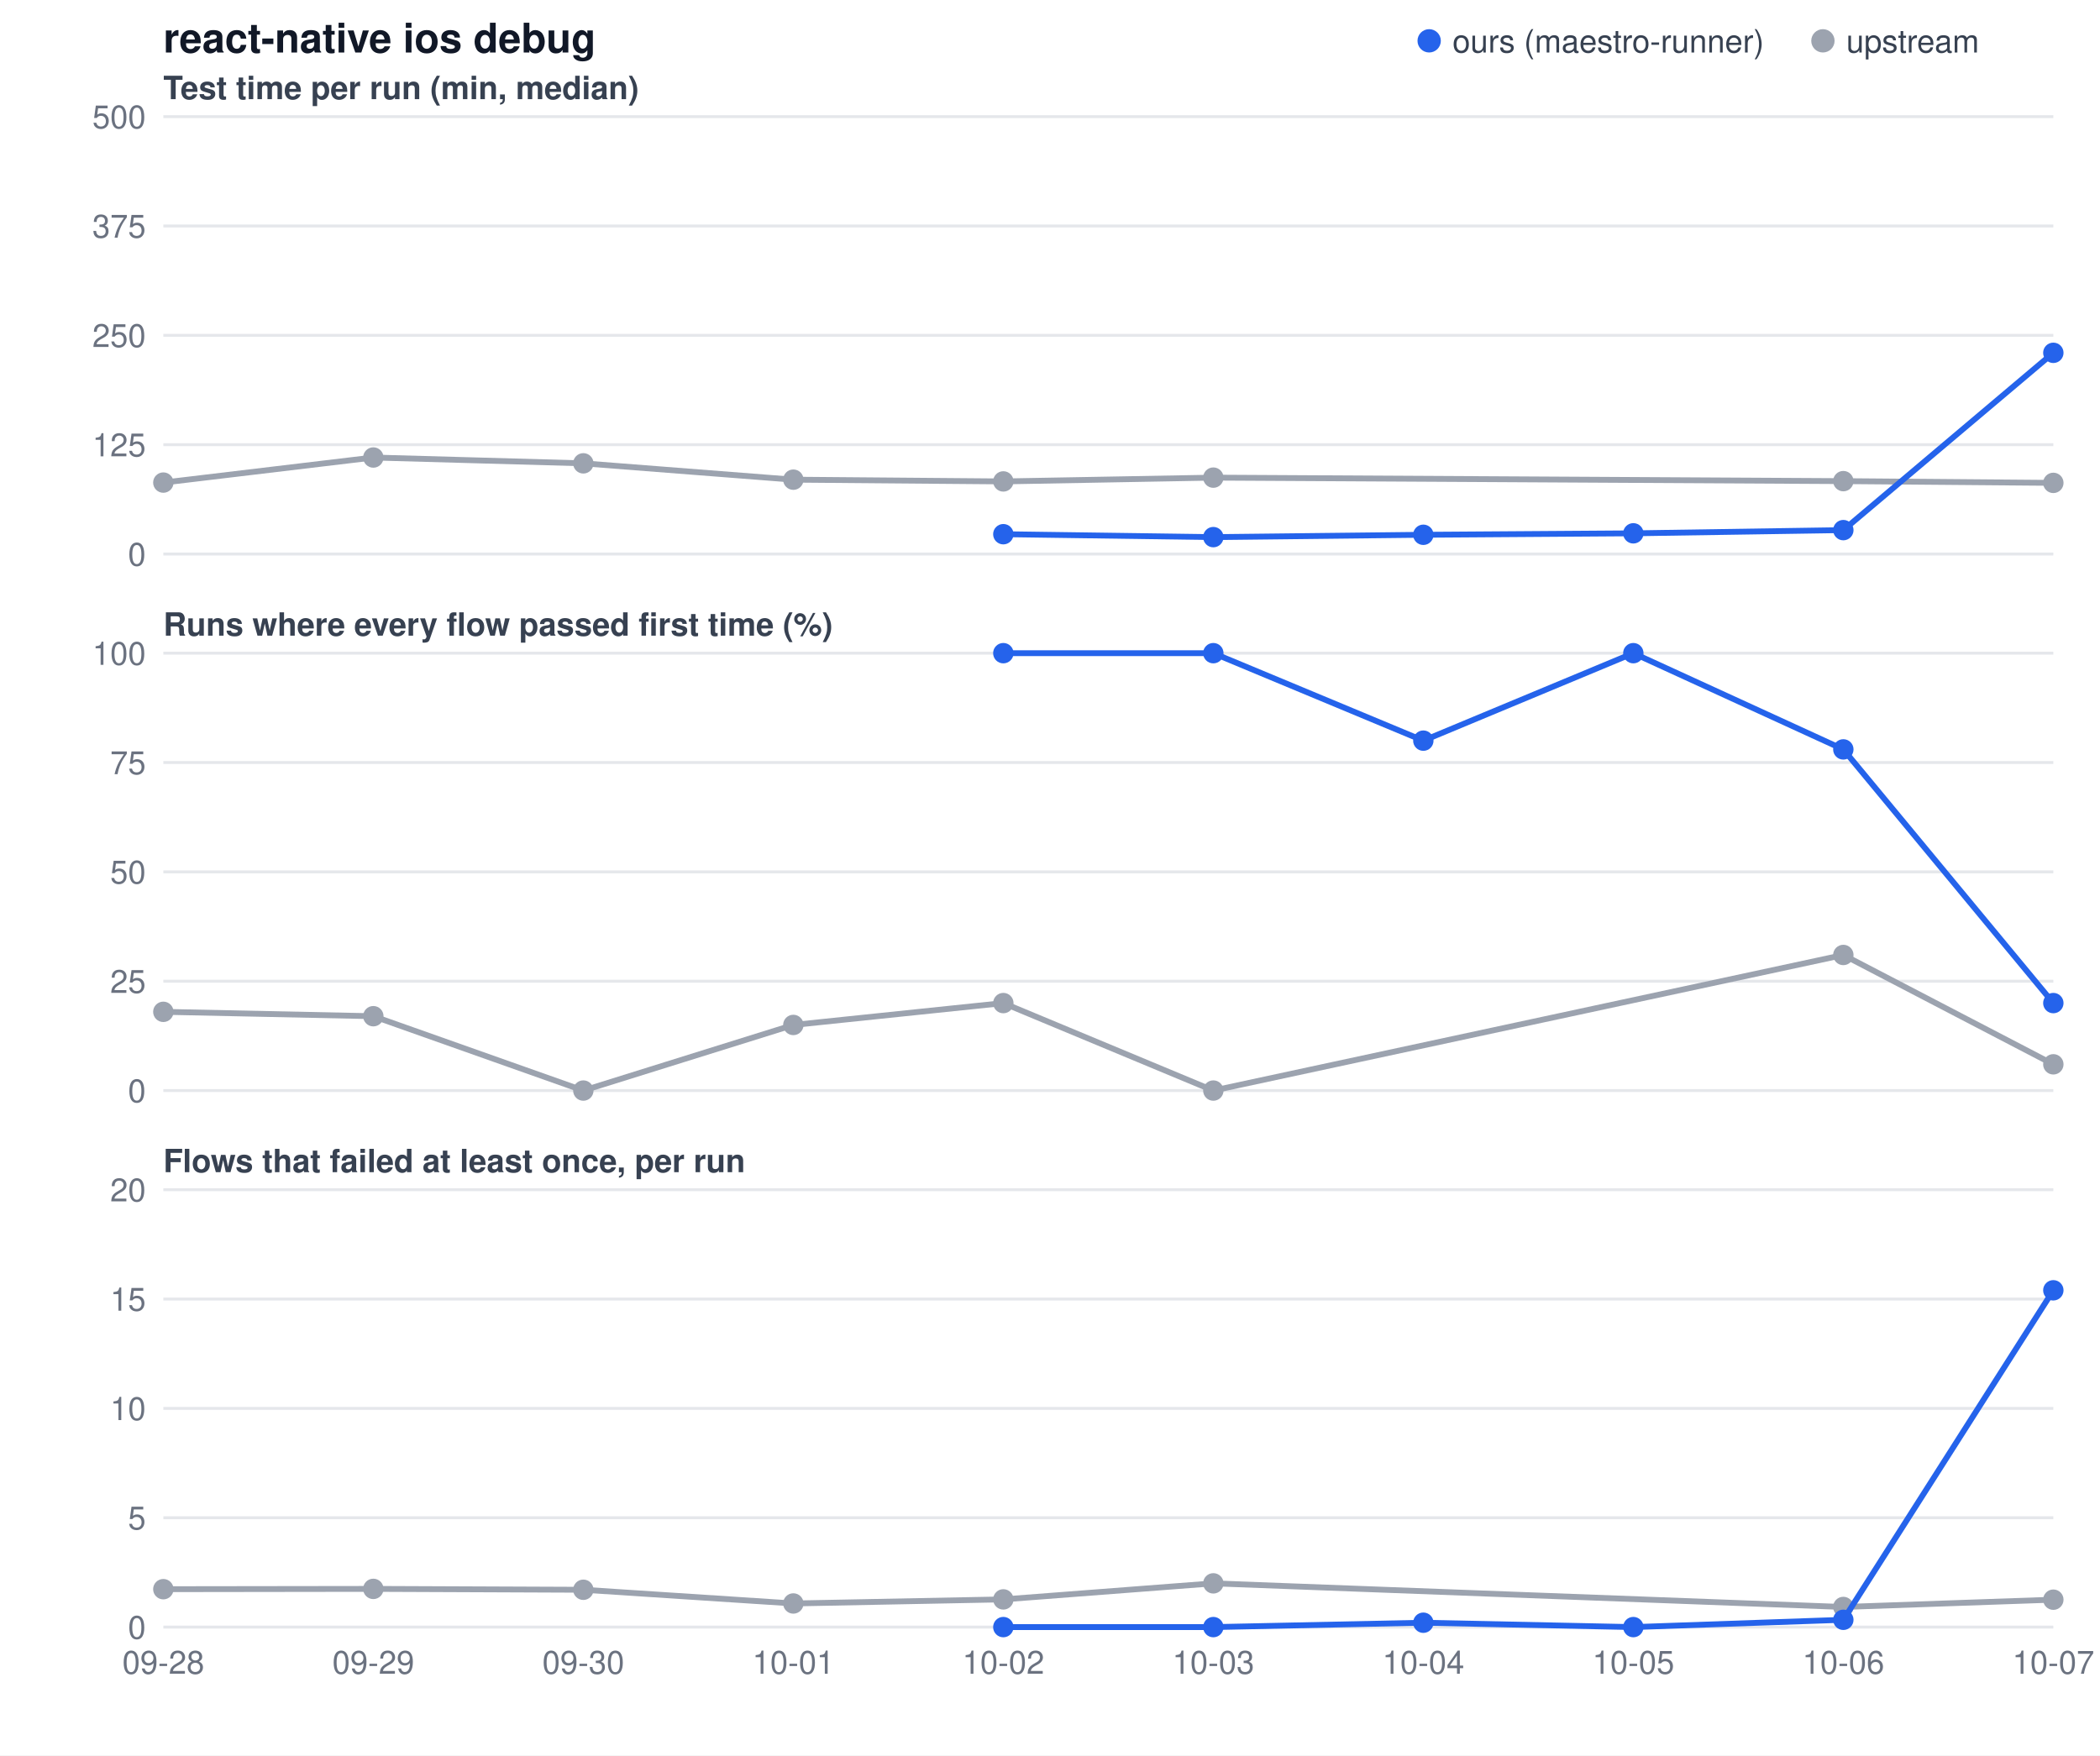
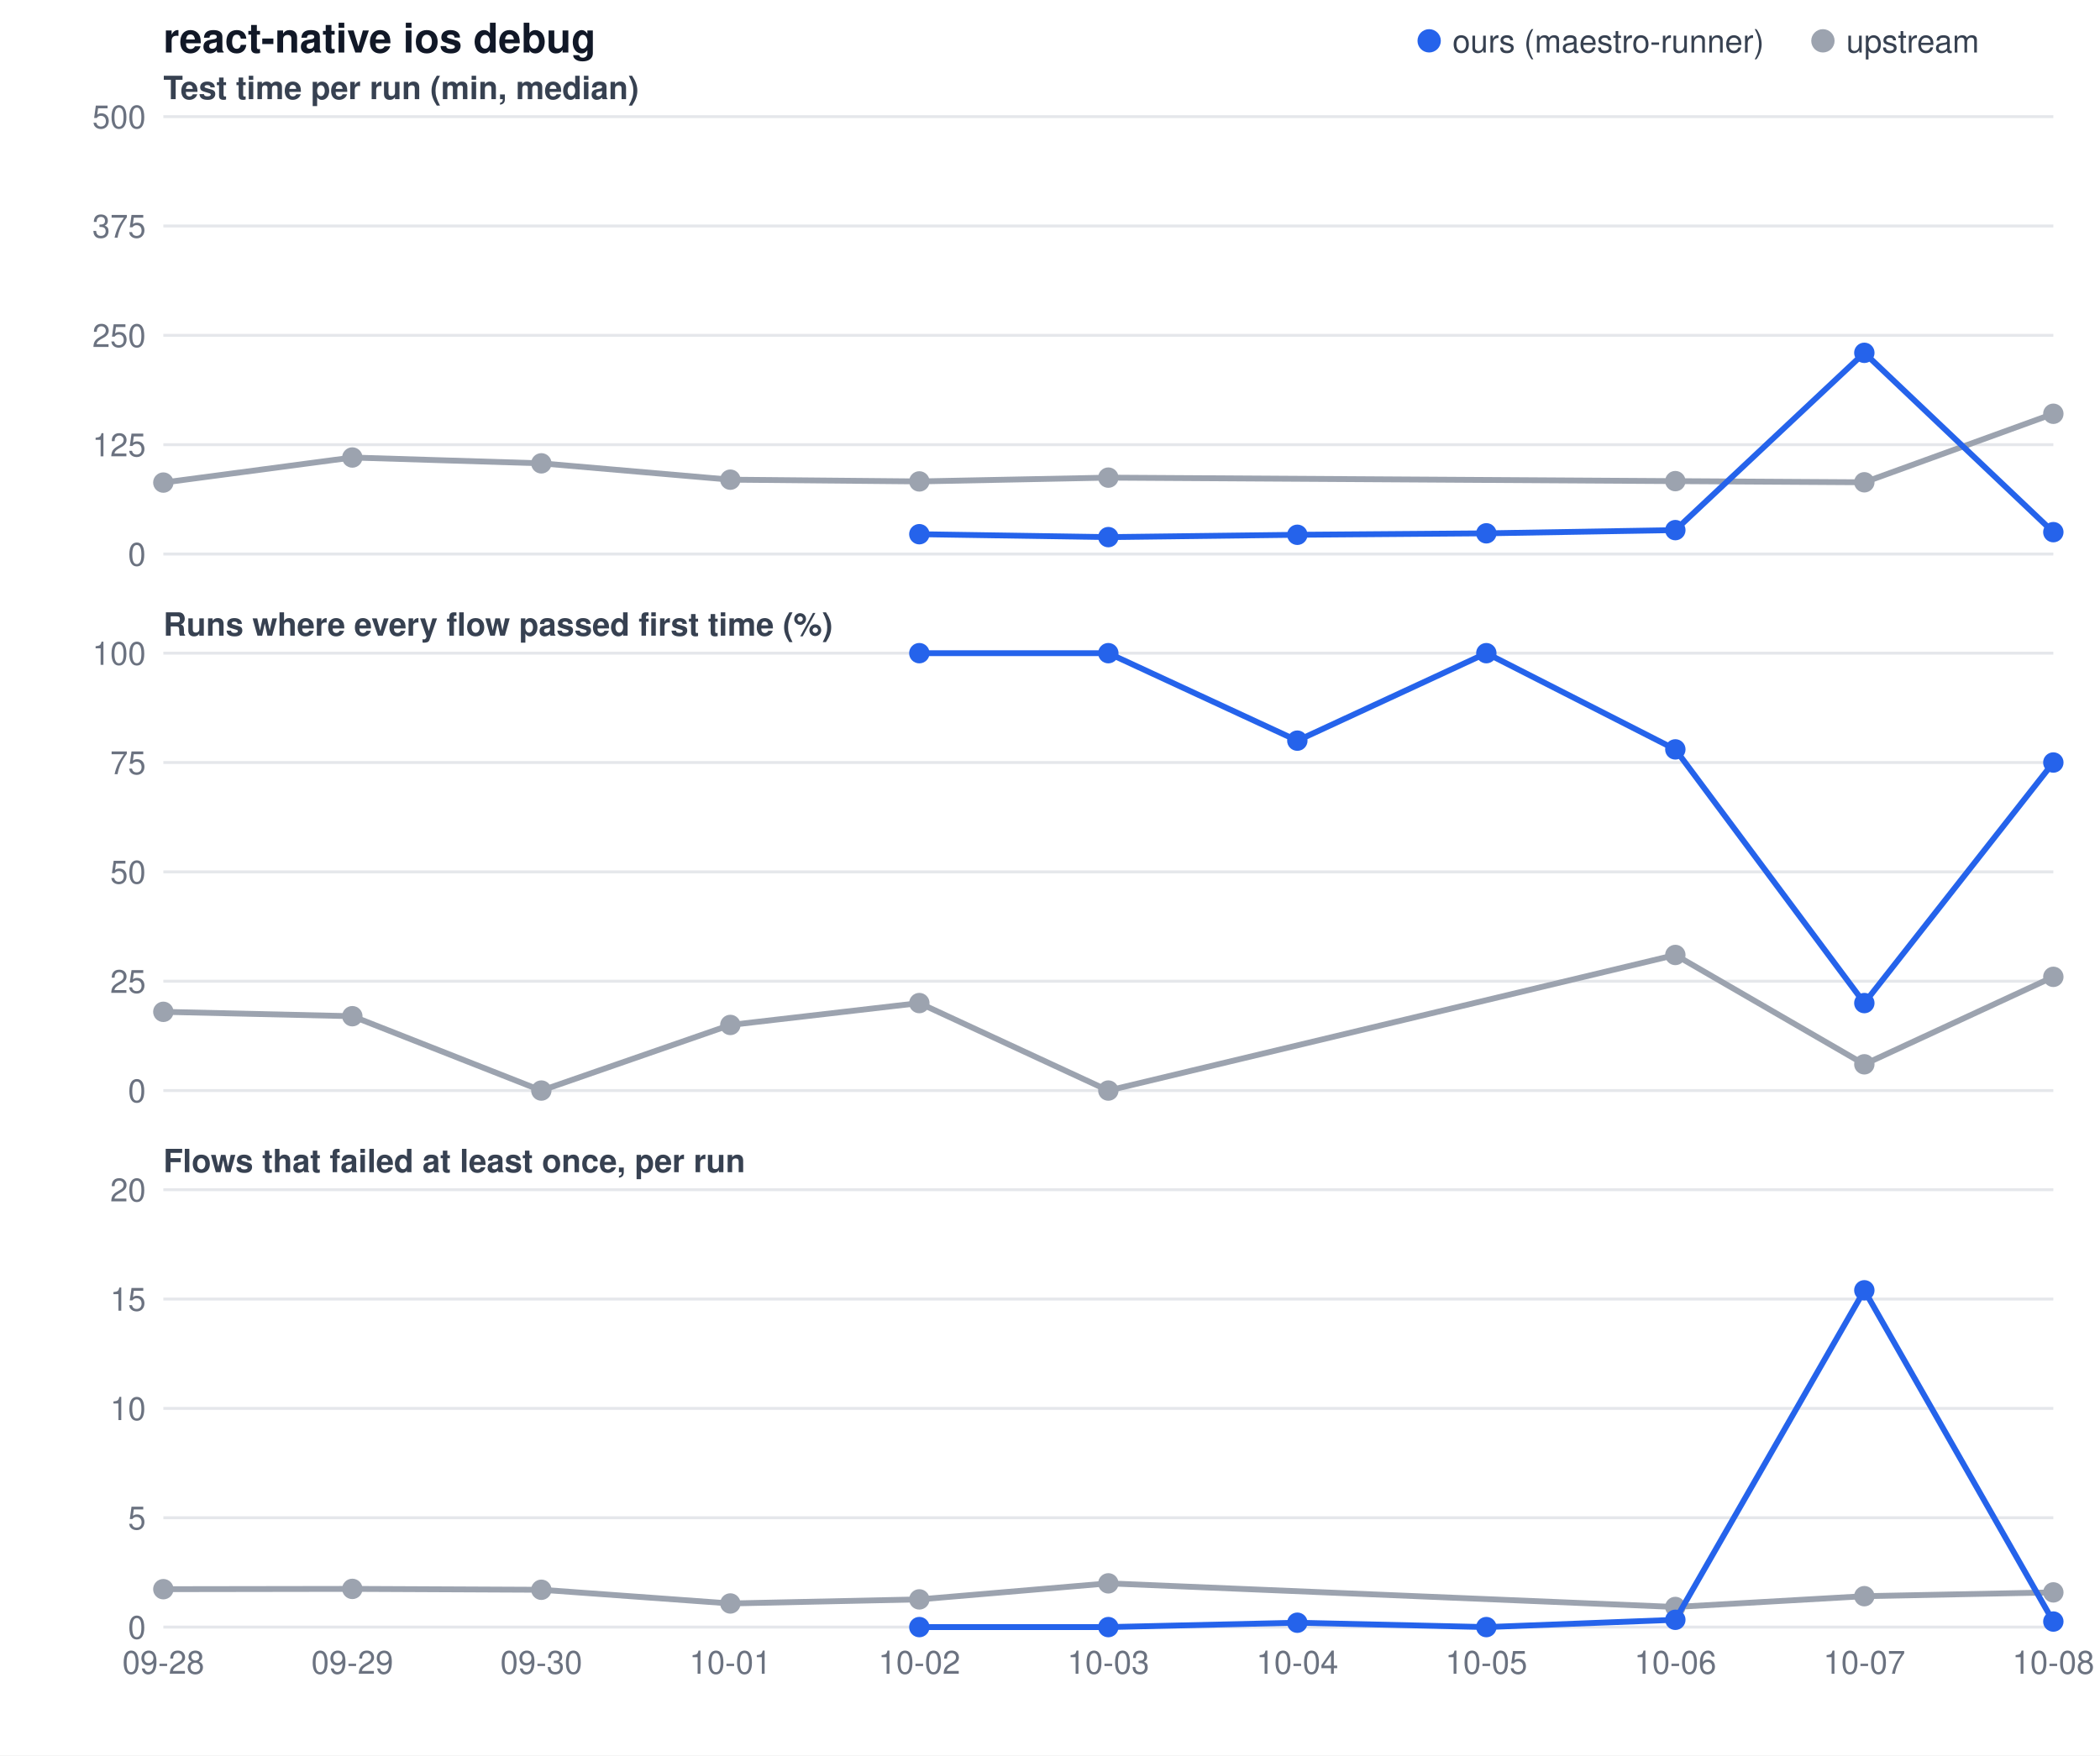
<svg xmlns="http://www.w3.org/2000/svg" width="720" height="602" font-family="-apple-system,Segoe UI,Helvetica,Arial,sans-serif" font-size="11">
  <rect width="100%" height="100%" fill="#ffffff" />
  <text x="56" y="18" font-size="14" font-weight="600" fill="#111827">react-native ios debug</text>
  <circle cx="490" cy="14" r="4" fill="#2563eb" />
  <text x="498" y="18" fill="#374151">ours (maestro-runner)</text>
  <circle cx="625" cy="14" r="4" fill="#9ca3af" />
  <text x="633" y="18" fill="#374151">upstream</text>
  <text x="56" y="34" fill="#374151" font-weight="600">Test time per run (min, median)</text>
  <line x1="56" x2="704" y1="190.0" y2="190.0" stroke="#e5e7eb" />
  <text x="50" y="194.0" text-anchor="end" fill="#6b7280">0</text>
  <line x1="56" x2="704" y1="152.5" y2="152.5" stroke="#e5e7eb" />
  <text x="50" y="156.5" text-anchor="end" fill="#6b7280">125</text>
  <line x1="56" x2="704" y1="115.0" y2="115.0" stroke="#e5e7eb" />
  <text x="50" y="119.0" text-anchor="end" fill="#6b7280">250</text>
  <line x1="56" x2="704" y1="77.5" y2="77.5" stroke="#e5e7eb" />
  <text x="50" y="81.5" text-anchor="end" fill="#6b7280">375</text>
  <line x1="56" x2="704" y1="40.0" y2="40.0" stroke="#e5e7eb" />
  <text x="50" y="44.0" text-anchor="end" fill="#6b7280">500</text>
-   <polyline fill="none" stroke="#9ca3af" stroke-width="2" points="56.0,165.5 128.0,156.9 200.0,158.9 272.0,164.5 344.0,165.1 416.0,163.8 632.0,165.0 704.0,165.6" />
+   <polyline fill="none" stroke="#9ca3af" stroke-width="2" points="56.0,165.5 120.8,156.9 185.6,158.9 250.4,164.5 315.2,165.1 380.0,163.8 574.4,165.0 639.2,165.4 704.0,141.9" />
  <circle cx="56.0" cy="165.5" r="3.5" fill="#9ca3af" />
-   <circle cx="128.0" cy="156.9" r="3.5" fill="#9ca3af" />
-   <circle cx="200.0" cy="158.9" r="3.5" fill="#9ca3af" />
-   <circle cx="272.0" cy="164.5" r="3.5" fill="#9ca3af" />
-   <circle cx="344.0" cy="165.1" r="3.5" fill="#9ca3af" />
-   <circle cx="416.0" cy="163.8" r="3.5" fill="#9ca3af" />
-   <circle cx="632.0" cy="165.0" r="3.5" fill="#9ca3af" />
-   <circle cx="704.0" cy="165.6" r="3.5" fill="#9ca3af" />
-   <polyline fill="none" stroke="#2563eb" stroke-width="2" points="344.0,183.2 416.0,184.2 488.0,183.4 560.0,182.9 632.0,181.8 704.0,121.0" />
-   <circle cx="344.0" cy="183.2" r="3.5" fill="#2563eb" />
-   <circle cx="416.0" cy="184.2" r="3.5" fill="#2563eb" />
-   <circle cx="488.0" cy="183.4" r="3.5" fill="#2563eb" />
-   <circle cx="560.0" cy="182.9" r="3.5" fill="#2563eb" />
-   <circle cx="632.0" cy="181.8" r="3.5" fill="#2563eb" />
-   <circle cx="704.0" cy="121.0" r="3.5" fill="#2563eb" />
+   <circle cx="120.8" cy="156.9" r="3.5" fill="#9ca3af" />
+   <circle cx="185.6" cy="158.9" r="3.5" fill="#9ca3af" />
+   <circle cx="250.4" cy="164.5" r="3.5" fill="#9ca3af" />
+   <circle cx="315.2" cy="165.1" r="3.5" fill="#9ca3af" />
+   <circle cx="380.0" cy="163.8" r="3.5" fill="#9ca3af" />
+   <circle cx="574.4" cy="165.0" r="3.5" fill="#9ca3af" />
+   <circle cx="639.2" cy="165.4" r="3.5" fill="#9ca3af" />
+   <circle cx="704.0" cy="141.9" r="3.5" fill="#9ca3af" />
+   <polyline fill="none" stroke="#2563eb" stroke-width="2" points="315.2,183.2 380.0,184.2 444.8,183.4 509.6,182.9 574.4,181.8 639.2,121.0 704.0,182.5" />
+   <circle cx="315.2" cy="183.2" r="3.5" fill="#2563eb" />
+   <circle cx="380.0" cy="184.2" r="3.5" fill="#2563eb" />
+   <circle cx="444.8" cy="183.4" r="3.5" fill="#2563eb" />
+   <circle cx="509.6" cy="182.9" r="3.5" fill="#2563eb" />
+   <circle cx="574.4" cy="181.8" r="3.5" fill="#2563eb" />
+   <circle cx="639.2" cy="121.0" r="3.5" fill="#2563eb" />
+   <circle cx="704.0" cy="182.5" r="3.5" fill="#2563eb" />
  <text x="56" y="218" fill="#374151" font-weight="600">Runs where every flow passed first time (%)</text>
  <line x1="56" x2="704" y1="374.0" y2="374.0" stroke="#e5e7eb" />
  <text x="50" y="378.0" text-anchor="end" fill="#6b7280">0</text>
  <line x1="56" x2="704" y1="336.5" y2="336.5" stroke="#e5e7eb" />
  <text x="50" y="340.5" text-anchor="end" fill="#6b7280">25</text>
  <line x1="56" x2="704" y1="299.0" y2="299.0" stroke="#e5e7eb" />
  <text x="50" y="303.0" text-anchor="end" fill="#6b7280">50</text>
  <line x1="56" x2="704" y1="261.5" y2="261.5" stroke="#e5e7eb" />
  <text x="50" y="265.5" text-anchor="end" fill="#6b7280">75</text>
  <line x1="56" x2="704" y1="224.0" y2="224.0" stroke="#e5e7eb" />
  <text x="50" y="228.0" text-anchor="end" fill="#6b7280">100</text>
-   <polyline fill="none" stroke="#9ca3af" stroke-width="2" points="56.0,347.0 128.0,348.5 200.0,374.0 272.0,351.5 344.0,344.0 416.0,374.0 632.0,327.5 704.0,365.0" />
+   <polyline fill="none" stroke="#9ca3af" stroke-width="2" points="56.0,347.0 120.8,348.5 185.6,374.0 250.4,351.5 315.2,344.0 380.0,374.0 574.4,327.5 639.2,365.0 704.0,335.0" />
  <circle cx="56.0" cy="347.0" r="3.5" fill="#9ca3af" />
-   <circle cx="128.0" cy="348.5" r="3.5" fill="#9ca3af" />
-   <circle cx="200.0" cy="374.0" r="3.5" fill="#9ca3af" />
-   <circle cx="272.0" cy="351.5" r="3.5" fill="#9ca3af" />
-   <circle cx="344.0" cy="344.0" r="3.5" fill="#9ca3af" />
-   <circle cx="416.0" cy="374.0" r="3.5" fill="#9ca3af" />
-   <circle cx="632.0" cy="327.5" r="3.5" fill="#9ca3af" />
-   <circle cx="704.0" cy="365.0" r="3.5" fill="#9ca3af" />
-   <polyline fill="none" stroke="#2563eb" stroke-width="2" points="344.0,224.0 416.0,224.0 488.0,254.0 560.0,224.0 632.0,257.0 704.0,344.0" />
-   <circle cx="344.0" cy="224.0" r="3.5" fill="#2563eb" />
-   <circle cx="416.0" cy="224.0" r="3.5" fill="#2563eb" />
-   <circle cx="488.0" cy="254.0" r="3.5" fill="#2563eb" />
-   <circle cx="560.0" cy="224.0" r="3.5" fill="#2563eb" />
-   <circle cx="632.0" cy="257.0" r="3.5" fill="#2563eb" />
-   <circle cx="704.0" cy="344.0" r="3.5" fill="#2563eb" />
+   <circle cx="120.8" cy="348.5" r="3.5" fill="#9ca3af" />
+   <circle cx="185.6" cy="374.0" r="3.5" fill="#9ca3af" />
+   <circle cx="250.4" cy="351.5" r="3.5" fill="#9ca3af" />
+   <circle cx="315.2" cy="344.0" r="3.5" fill="#9ca3af" />
+   <circle cx="380.0" cy="374.0" r="3.5" fill="#9ca3af" />
+   <circle cx="574.4" cy="327.5" r="3.5" fill="#9ca3af" />
+   <circle cx="639.2" cy="365.0" r="3.5" fill="#9ca3af" />
+   <circle cx="704.0" cy="335.0" r="3.5" fill="#9ca3af" />
+   <polyline fill="none" stroke="#2563eb" stroke-width="2" points="315.2,224.0 380.0,224.0 444.8,254.0 509.6,224.0 574.4,257.0 639.2,344.0 704.0,261.5" />
+   <circle cx="315.2" cy="224.0" r="3.5" fill="#2563eb" />
+   <circle cx="380.0" cy="224.0" r="3.5" fill="#2563eb" />
+   <circle cx="444.8" cy="254.0" r="3.5" fill="#2563eb" />
+   <circle cx="509.6" cy="224.0" r="3.5" fill="#2563eb" />
+   <circle cx="574.4" cy="257.0" r="3.5" fill="#2563eb" />
+   <circle cx="639.2" cy="344.0" r="3.5" fill="#2563eb" />
+   <circle cx="704.0" cy="261.5" r="3.5" fill="#2563eb" />
  <text x="56" y="402" fill="#374151" font-weight="600">Flows that failed at least once, per run</text>
  <line x1="56" x2="704" y1="558.0" y2="558.0" stroke="#e5e7eb" />
  <text x="50" y="562.0" text-anchor="end" fill="#6b7280">0</text>
  <line x1="56" x2="704" y1="520.5" y2="520.5" stroke="#e5e7eb" />
  <text x="50" y="524.5" text-anchor="end" fill="#6b7280">5</text>
  <line x1="56" x2="704" y1="483.0" y2="483.0" stroke="#e5e7eb" />
  <text x="50" y="487.0" text-anchor="end" fill="#6b7280">10</text>
  <line x1="56" x2="704" y1="445.5" y2="445.5" stroke="#e5e7eb" />
  <text x="50" y="449.5" text-anchor="end" fill="#6b7280">15</text>
  <line x1="56" x2="704" y1="408.0" y2="408.0" stroke="#e5e7eb" />
  <text x="50" y="412.0" text-anchor="end" fill="#6b7280">20</text>
-   <polyline fill="none" stroke="#9ca3af" stroke-width="2" points="56.0,545.0 128.0,544.9 200.0,545.2 272.0,549.9 344.0,548.5 416.0,543.0 632.0,551.1 704.0,548.6" />
+   <polyline fill="none" stroke="#9ca3af" stroke-width="2" points="56.0,545.0 120.8,544.9 185.6,545.2 250.4,549.9 315.2,548.5 380.0,543.0 574.4,551.1 639.2,547.4 704.0,546.1" />
  <circle cx="56.0" cy="545.0" r="3.5" fill="#9ca3af" />
-   <circle cx="128.0" cy="544.9" r="3.5" fill="#9ca3af" />
-   <circle cx="200.0" cy="545.2" r="3.5" fill="#9ca3af" />
-   <circle cx="272.0" cy="549.9" r="3.5" fill="#9ca3af" />
-   <circle cx="344.0" cy="548.5" r="3.5" fill="#9ca3af" />
-   <circle cx="416.0" cy="543.0" r="3.5" fill="#9ca3af" />
-   <circle cx="632.0" cy="551.1" r="3.5" fill="#9ca3af" />
-   <circle cx="704.0" cy="548.6" r="3.5" fill="#9ca3af" />
-   <polyline fill="none" stroke="#2563eb" stroke-width="2" points="344.0,558.0 416.0,558.0 488.0,556.5 560.0,558.0 632.0,555.5 704.0,442.5" />
-   <circle cx="344.0" cy="558.0" r="3.5" fill="#2563eb" />
-   <circle cx="416.0" cy="558.0" r="3.5" fill="#2563eb" />
-   <circle cx="488.0" cy="556.5" r="3.5" fill="#2563eb" />
-   <circle cx="560.0" cy="558.0" r="3.5" fill="#2563eb" />
-   <circle cx="632.0" cy="555.5" r="3.5" fill="#2563eb" />
-   <circle cx="704.0" cy="442.5" r="3.5" fill="#2563eb" />
+   <circle cx="120.8" cy="544.9" r="3.5" fill="#9ca3af" />
+   <circle cx="185.6" cy="545.2" r="3.5" fill="#9ca3af" />
+   <circle cx="250.4" cy="549.9" r="3.5" fill="#9ca3af" />
+   <circle cx="315.2" cy="548.5" r="3.5" fill="#9ca3af" />
+   <circle cx="380.0" cy="543.0" r="3.5" fill="#9ca3af" />
+   <circle cx="574.4" cy="551.1" r="3.5" fill="#9ca3af" />
+   <circle cx="639.2" cy="547.4" r="3.5" fill="#9ca3af" />
+   <circle cx="704.0" cy="546.1" r="3.5" fill="#9ca3af" />
+   <polyline fill="none" stroke="#2563eb" stroke-width="2" points="315.2,558.0 380.0,558.0 444.8,556.5 509.6,558.0 574.4,555.5 639.2,442.5 704.0,556.1" />
+   <circle cx="315.2" cy="558.0" r="3.5" fill="#2563eb" />
+   <circle cx="380.0" cy="558.0" r="3.5" fill="#2563eb" />
+   <circle cx="444.8" cy="556.5" r="3.5" fill="#2563eb" />
+   <circle cx="509.6" cy="558.0" r="3.5" fill="#2563eb" />
+   <circle cx="574.4" cy="555.5" r="3.5" fill="#2563eb" />
+   <circle cx="639.2" cy="442.5" r="3.5" fill="#2563eb" />
+   <circle cx="704.0" cy="556.1" r="3.5" fill="#2563eb" />
  <text x="56.0" y="574" text-anchor="middle" fill="#6b7280">09-28</text>
-   <text x="128.0" y="574" text-anchor="middle" fill="#6b7280">09-29</text>
-   <text x="200.0" y="574" text-anchor="middle" fill="#6b7280">09-30</text>
-   <text x="272.0" y="574" text-anchor="middle" fill="#6b7280">10-01</text>
-   <text x="344.0" y="574" text-anchor="middle" fill="#6b7280">10-02</text>
-   <text x="416.0" y="574" text-anchor="middle" fill="#6b7280">10-03</text>
-   <text x="488.0" y="574" text-anchor="middle" fill="#6b7280">10-04</text>
-   <text x="560.0" y="574" text-anchor="middle" fill="#6b7280">10-05</text>
-   <text x="632.0" y="574" text-anchor="middle" fill="#6b7280">10-06</text>
-   <text x="704.0" y="574" text-anchor="middle" fill="#6b7280">10-07</text>
+   <text x="120.8" y="574" text-anchor="middle" fill="#6b7280">09-29</text>
+   <text x="185.6" y="574" text-anchor="middle" fill="#6b7280">09-30</text>
+   <text x="250.4" y="574" text-anchor="middle" fill="#6b7280">10-01</text>
+   <text x="315.2" y="574" text-anchor="middle" fill="#6b7280">10-02</text>
+   <text x="380.0" y="574" text-anchor="middle" fill="#6b7280">10-03</text>
+   <text x="444.8" y="574" text-anchor="middle" fill="#6b7280">10-04</text>
+   <text x="509.6" y="574" text-anchor="middle" fill="#6b7280">10-05</text>
+   <text x="574.4" y="574" text-anchor="middle" fill="#6b7280">10-06</text>
+   <text x="639.2" y="574" text-anchor="middle" fill="#6b7280">10-07</text>
+   <text x="704.0" y="574" text-anchor="middle" fill="#6b7280">10-08</text>
</svg>
